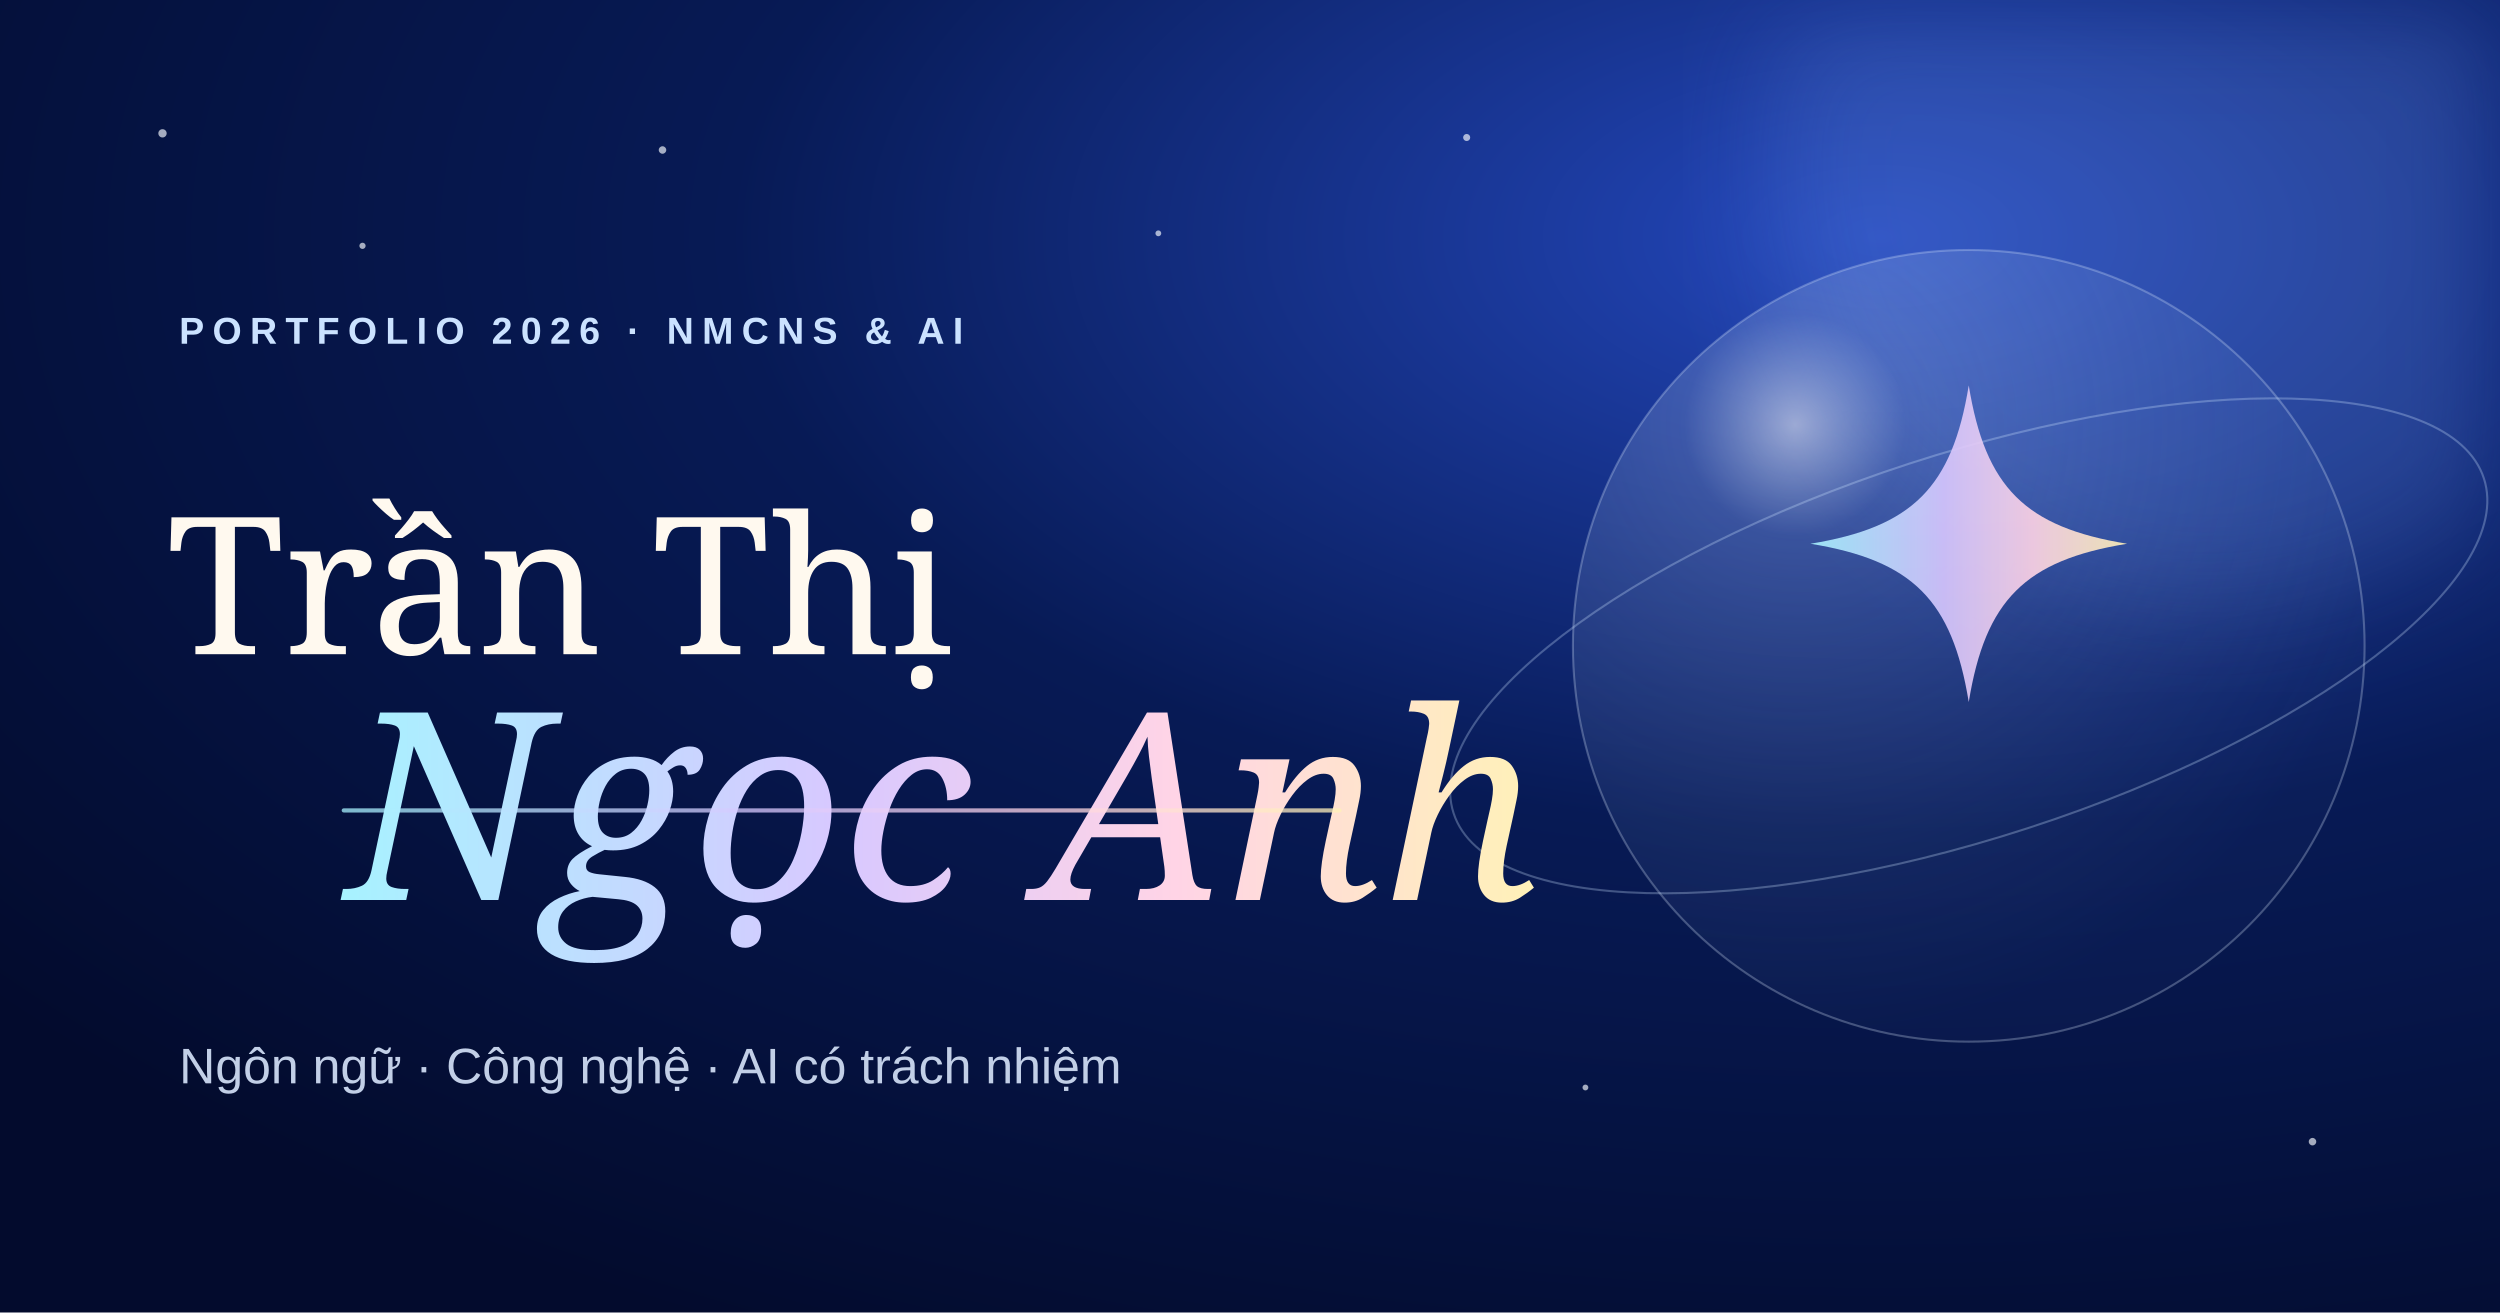
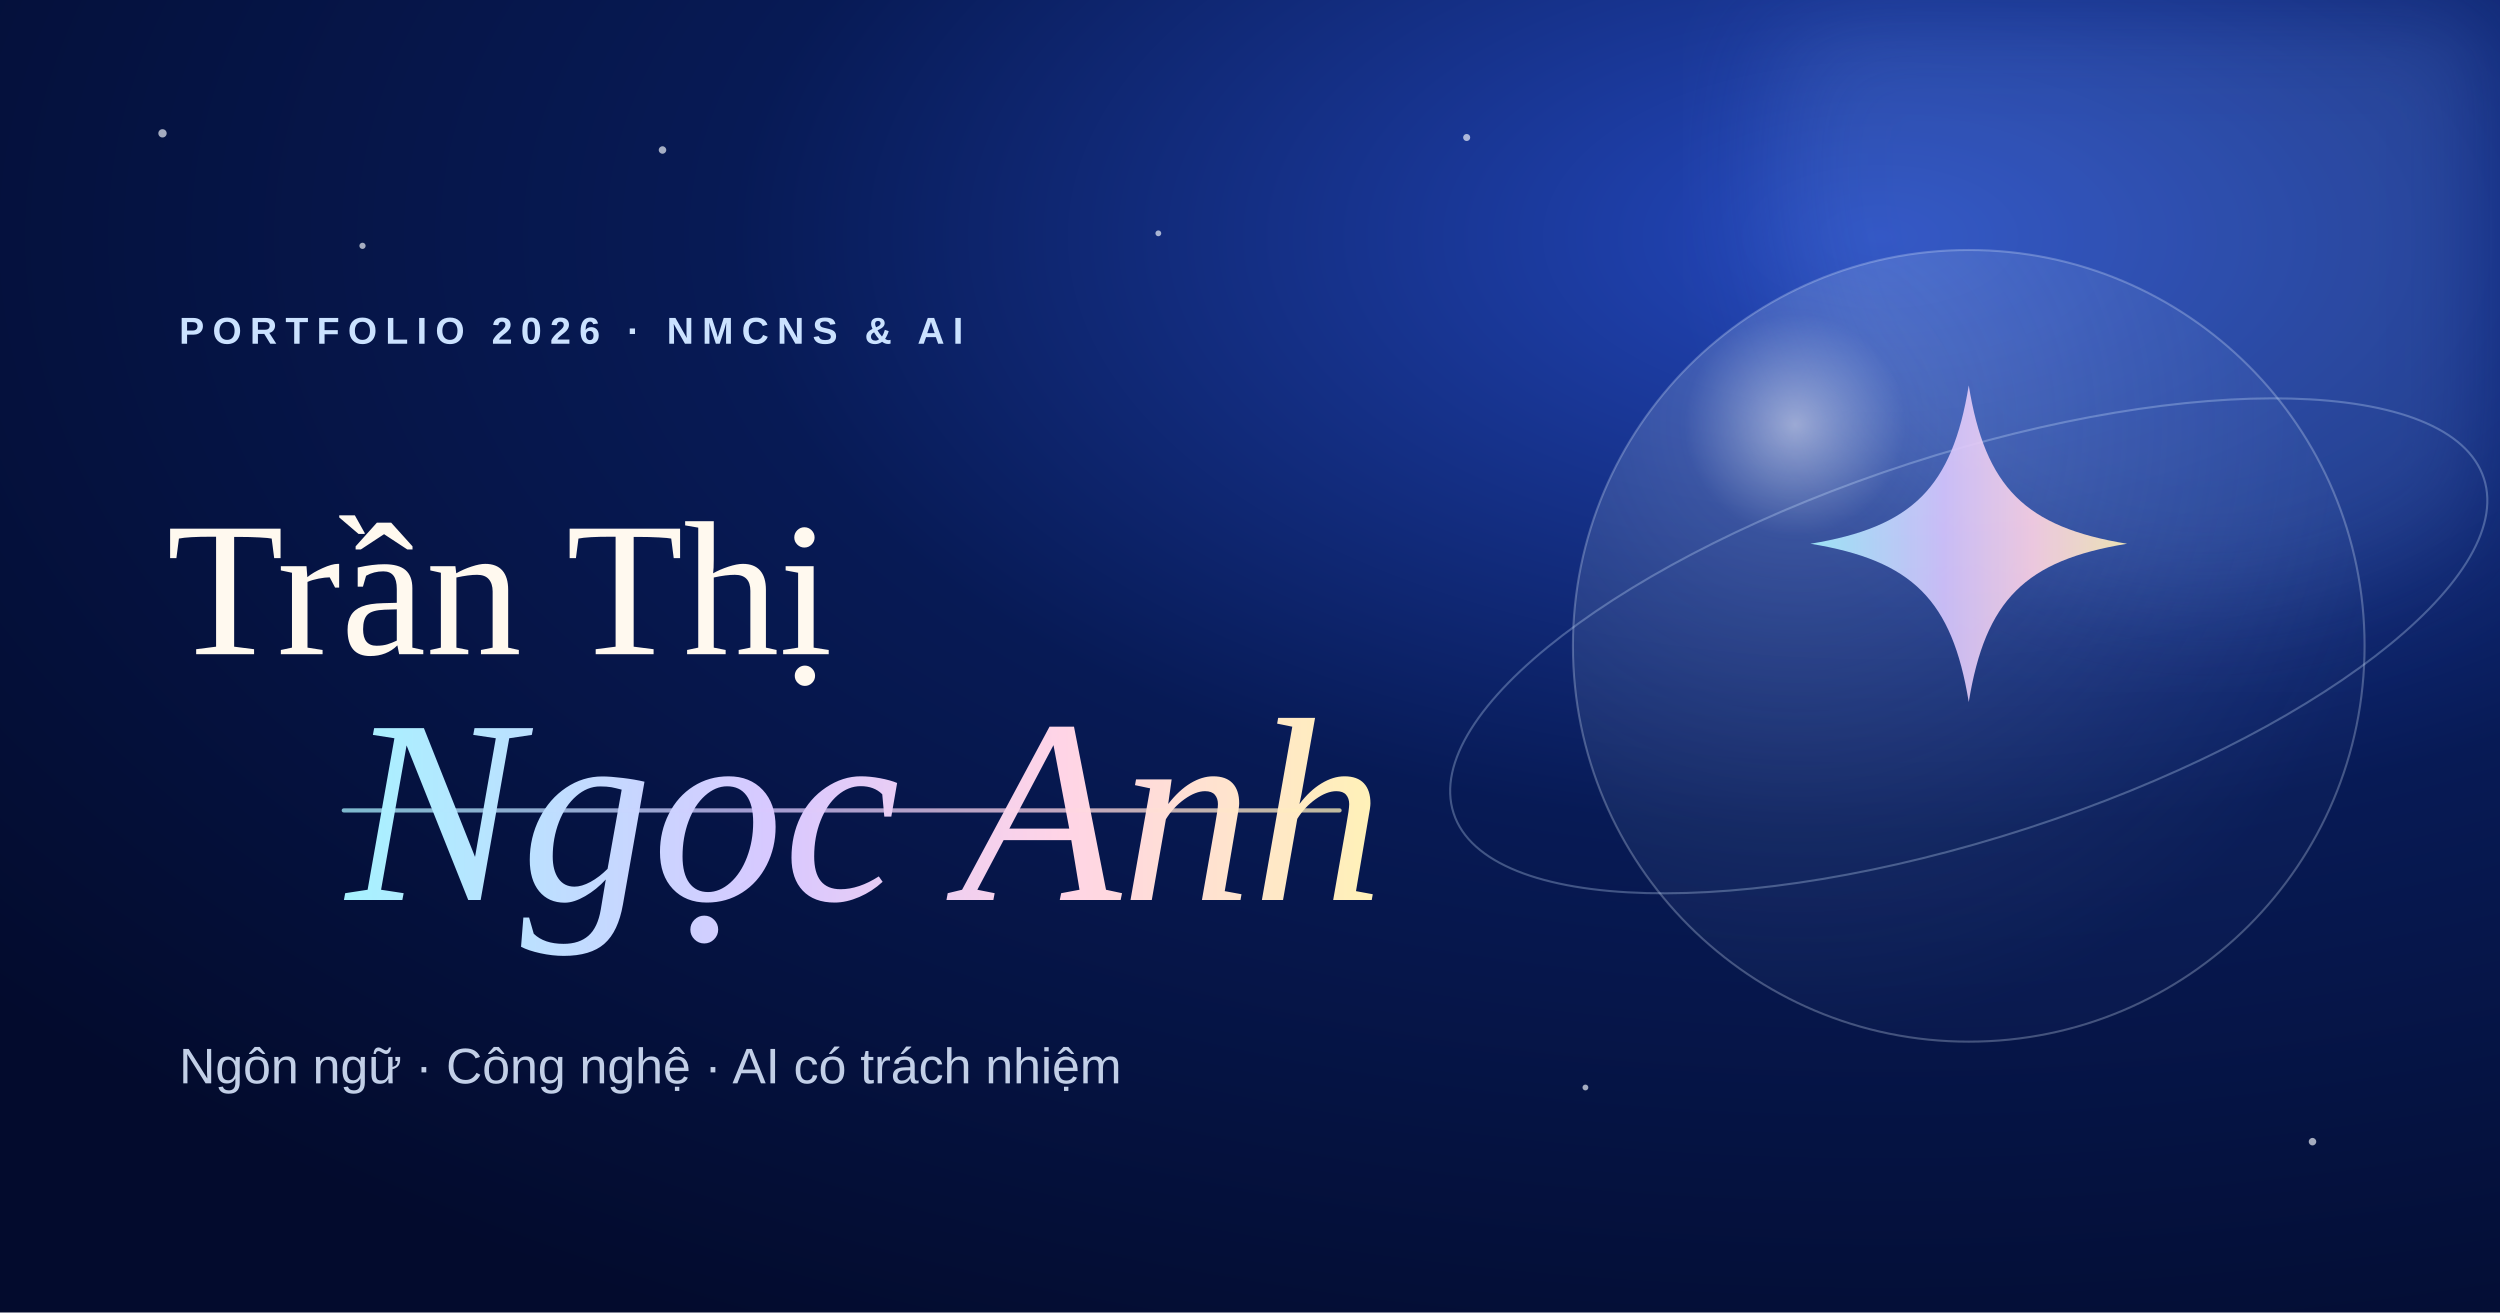
<svg xmlns="http://www.w3.org/2000/svg" viewBox="0 0 1200 630" role="img" aria-labelledby="title">
  <defs>
    <radialGradient id="bg" cx="75%" cy="18%" r="95%">
      <stop offset="0" stop-color="#2448BD" />
      <stop offset=".48" stop-color="#071A55" />
      <stop offset="1" stop-color="#030B2D" />
    </radialGradient>
    <radialGradient id="orb" cx="28%" cy="22%" r="78%">
      <stop offset="0" stop-color="#FFFFFF" stop-opacity=".56" />
      <stop offset=".18" stop-color="#DDEEFF" stop-opacity=".18" />
      <stop offset="1" stop-color="#7DA5EE" stop-opacity=".03" />
    </radialGradient>
    <linearGradient id="prism" x1="0" x2="1">
      <stop offset="0" stop-color="#A7F2FF" />
      <stop offset=".42" stop-color="#D8C8FF" />
      <stop offset=".7" stop-color="#FFD4E6" />
      <stop offset="1" stop-color="#FFF1B8" />
    </linearGradient>
    <filter id="blur">
      <feGaussianBlur stdDeviation="26" />
    </filter>
  </defs>
  <rect width="1200" height="630" fill="url(#bg)" />
  <circle cx="1060" cy="80" r="210" fill="#7DA5EE" opacity=".18" filter="url(#blur)" />
  <circle cx="945" cy="310" r="190" fill="url(#orb)" stroke="#DDEEFF" stroke-opacity=".28" />
  <ellipse cx="945" cy="310" rx="260" ry="92" fill="none" stroke="#CBE5FF" stroke-opacity=".3" transform="rotate(-18 945 310)" />
  <path d="M945 185c8 49 27 68 76 76-49 8-68 27-76 76-8-49-27-68-76-76 49-8 68-27 76-76Z" fill="url(#prism)" opacity=".9" />
  <g fill="#F7FBFF" opacity=".66">
    <circle cx="78" cy="64" r="2" />
    <circle cx="174" cy="118" r="1.5" />
    <circle cx="318" cy="72" r="1.8" />
    <circle cx="556" cy="112" r="1.4" />
    <circle cx="704" cy="66" r="1.7" />
    <circle cx="1110" cy="548" r="1.8" />
    <circle cx="761" cy="522" r="1.4" />
  </g>
  <text x="86" y="165" fill="#CBE2FF" font-family="Arial, sans-serif" font-size="18" font-weight="700" letter-spacing="4">PORTFOLIO 2026 · NMCNS &amp; AI</text>
-   <text x="80" y="314" fill="#FFF9EF" font-family="Georgia, serif" font-size="92">Trần Thị</text>
-   <text x="166" y="432" fill="url(#prism)" font-family="Georgia, serif" font-style="italic" font-size="126">Ngọc Anh</text>
+   <text x="80" y="314" fill="#FFF9EF" font-family="Times New Roman, Times, serif" font-size="92">Trần Thị</text>
+   <text x="166" y="432" fill="url(#prism)" font-family="Times New Roman, Times, serif" font-style="italic" font-size="126">Ngọc Anh</text>
  <rect x="164" y="388" width="480" height="2" rx="1" fill="url(#prism)" opacity=".75" />
  <text x="86" y="520" fill="#C2CFE7" font-family="Arial, sans-serif" font-size="24">Ngôn ngữ · Công nghệ · AI có trách nhiệm</text>
</svg>
